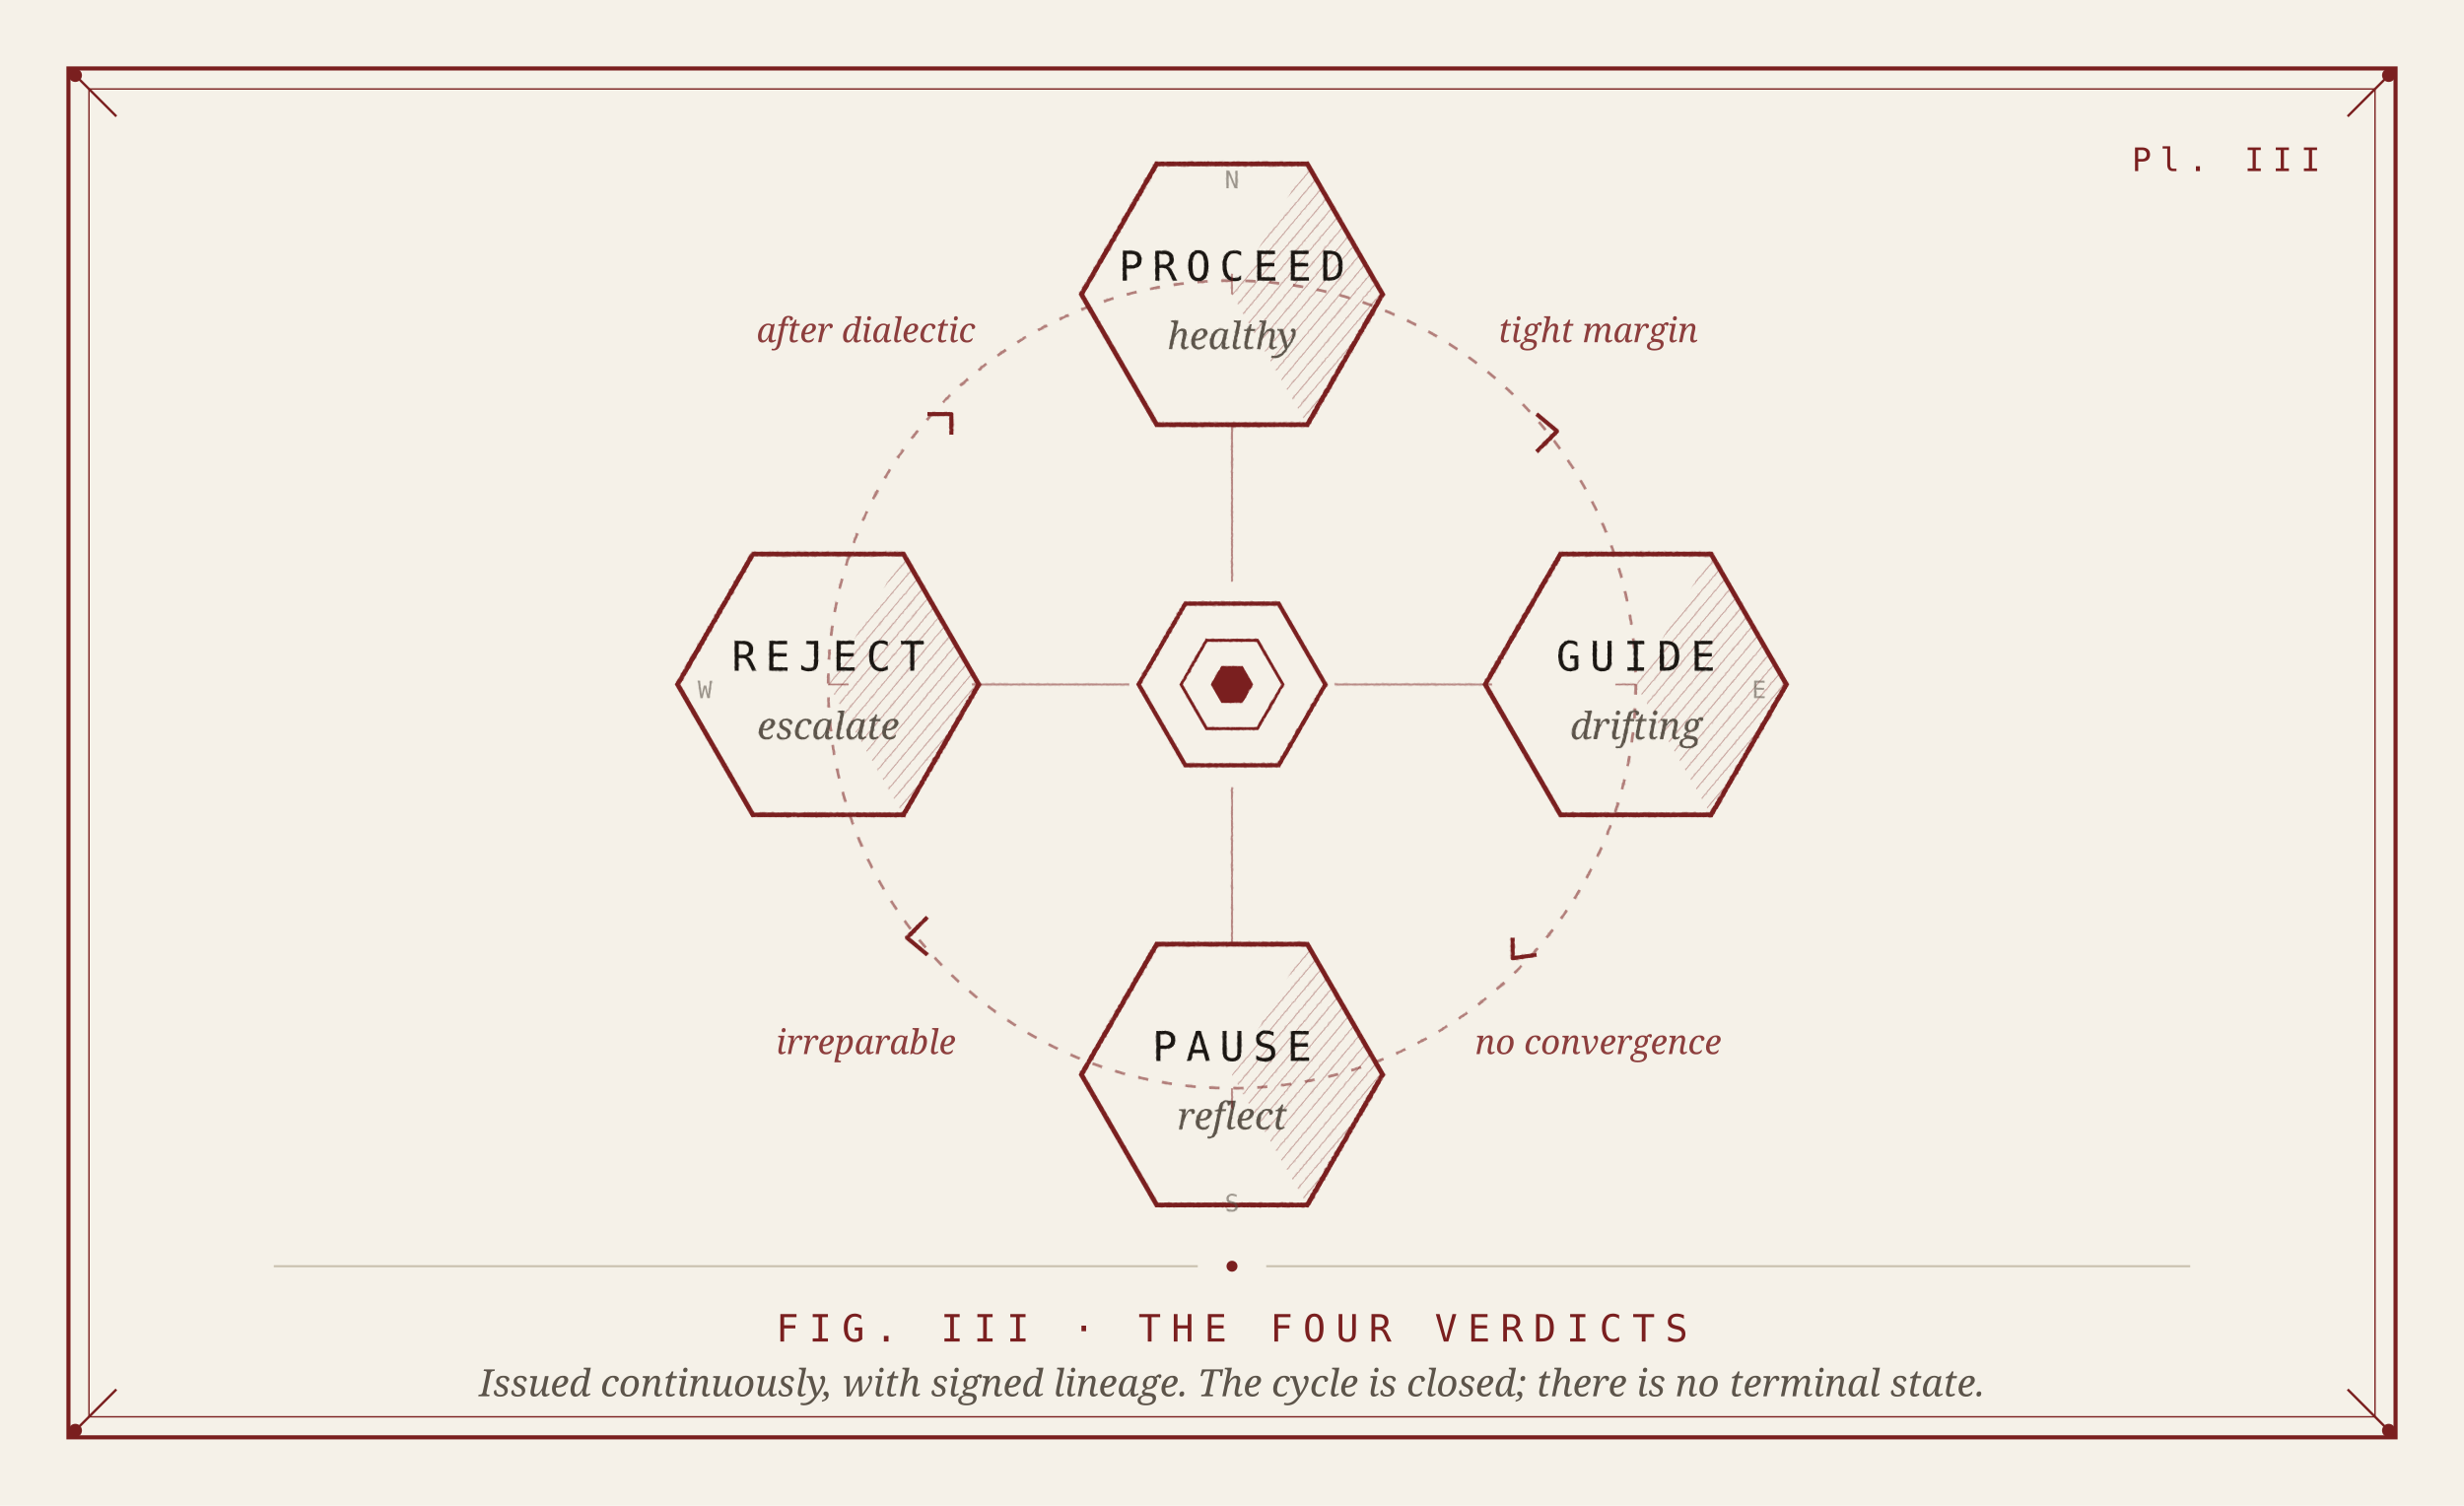
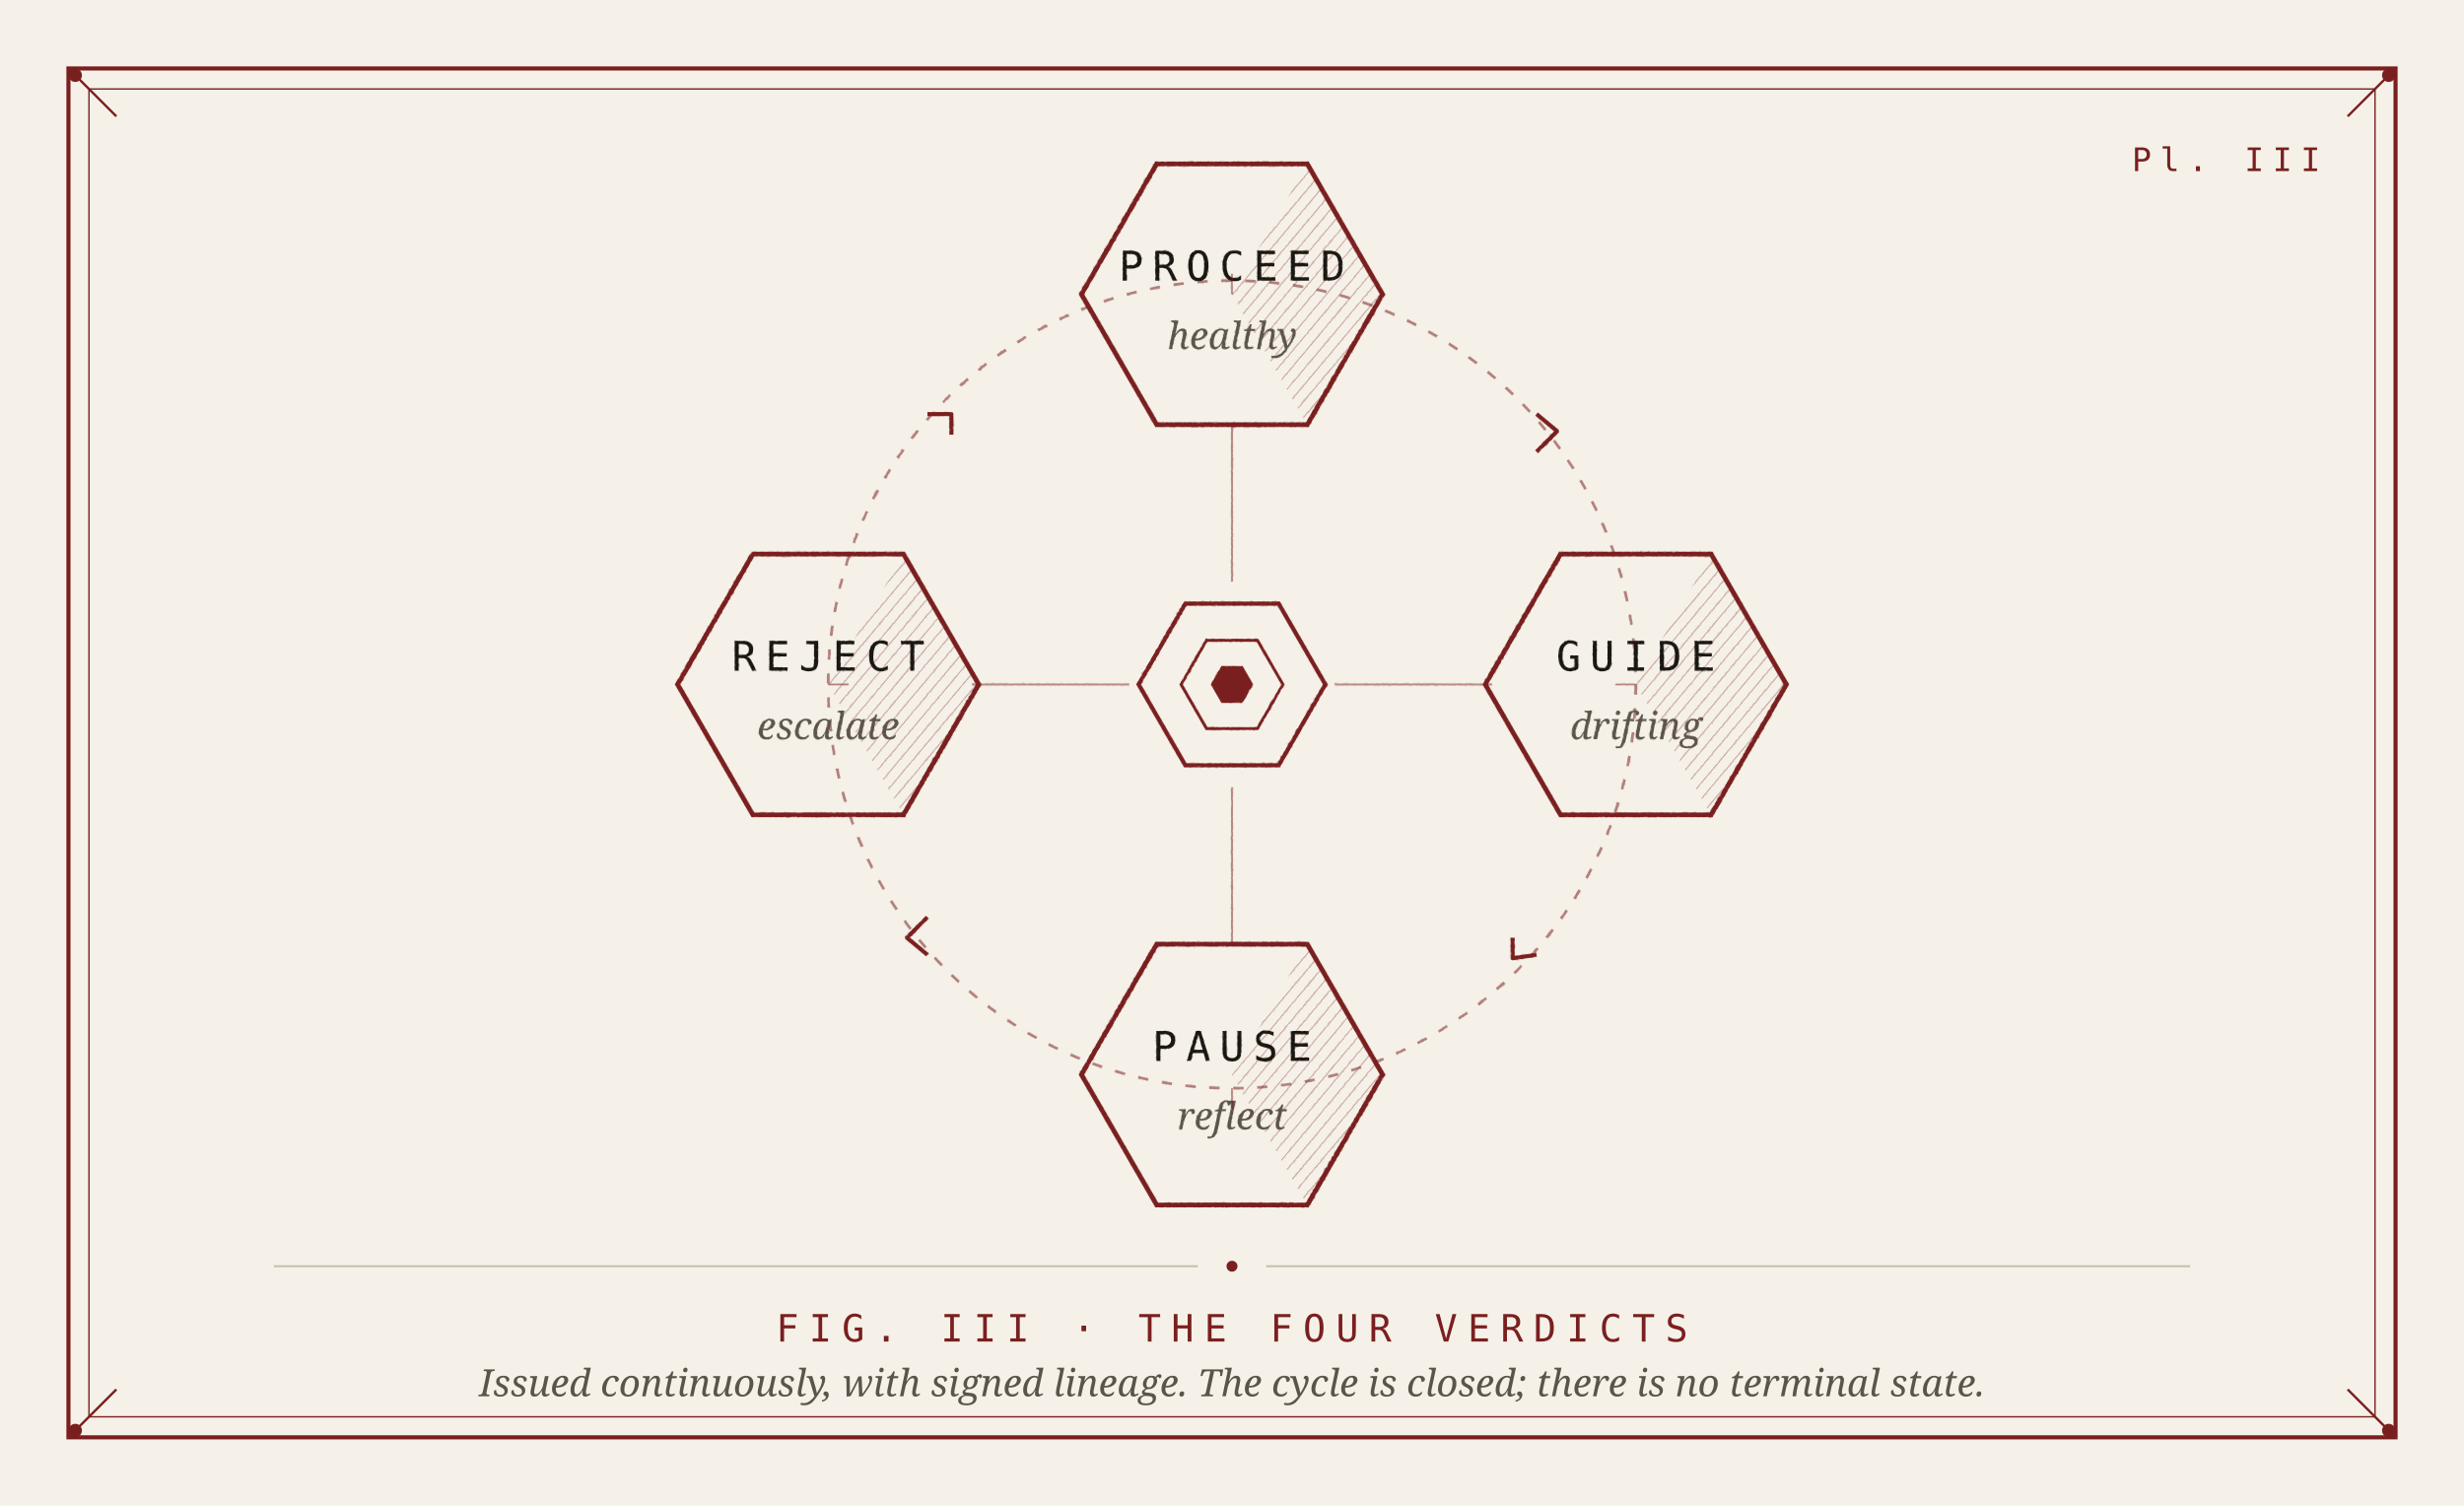
<svg xmlns="http://www.w3.org/2000/svg" viewBox="0 0 720 440" width="2160" height="1320">
  <defs>
    <filter id="rough3" x="-2%" y="-2%" width="104%" height="104%">
      <feTurbulence type="fractalNoise" baseFrequency="0.95" numOctaves="2" seed="17" result="n" />
      <feDisplacementMap in="SourceGraphic" in2="n" scale="0.3" />
    </filter>
    <pattern id="vHatch" patternUnits="userSpaceOnUse" width="3" height="3" patternTransform="rotate(40)">
      <line x1="0" y1="0" x2="0" y2="3" stroke="#7A1F1F" stroke-width="0.4" opacity="0.6" />
    </pattern>
    <polygon id="vHex" points="-22,-38.1 22,-38.1 44,0 22,38.1 -22,38.1 -44,0" />
    <polygon id="vHexOuter" points="22,-38.1 44,0 22,38.1 0,0" />
    <polygon id="centerOuter" points="-22,-38.1 22,-38.1 44,0 22,38.1 -22,38.1 -44,0" />
    <polygon id="centerInner" points="-12,-20.8 12,-20.8 24,0 12,20.8 -12,20.8 -24,0" />
    <polygon id="centerDot" points="-5,-8.7 5,-8.7 10,0 5,8.7 -5,8.7 -10,0" />
  </defs>
  <rect width="720" height="440" fill="#F5F1E8" />
  <rect x="20" y="20" width="680" height="400" fill="none" stroke="#7A1F1F" stroke-width="1.2" />
  <rect x="26" y="26" width="668" height="388" fill="none" stroke="#7A1F1F" stroke-width="0.4" />
  <g stroke="#7A1F1F" stroke-width="0.7" fill="#7A1F1F">
    <line x1="20" y1="20" x2="34" y2="34" fill="none" />
    <circle cx="22" cy="22" r="1.6" />
    <line x1="700" y1="20" x2="686" y2="34" fill="none" />
    <circle cx="698" cy="22" r="1.6" />
    <line x1="20" y1="420" x2="34" y2="406" fill="none" />
    <circle cx="22" cy="418" r="1.6" />
    <line x1="700" y1="420" x2="686" y2="406" fill="none" />
    <circle cx="698" cy="418" r="1.6" />
  </g>
  <g filter="url(#rough3)">
    <circle cx="360" cy="200" r="118" fill="none" stroke="#7A1F1F" stroke-width="0.8" stroke-dasharray="3 4" opacity="0.55" />
    <g stroke="#7A1F1F" stroke-width="0.6" opacity="0.5">
      <line x1="360" y1="170" x2="360" y2="124" />
      <line x1="390" y1="200" x2="436" y2="200" />
      <line x1="360" y1="230" x2="360" y2="276" />
      <line x1="330" y1="200" x2="284" y2="200" />
    </g>
    <g transform="translate(360, 86)">
      <use href="#vHexOuter" fill="url(#vHatch)" opacity="0.9" />
      <use href="#vHex" fill="none" stroke="#7A1F1F" stroke-width="1.4" />
      <text y="-4" text-anchor="middle" font-family="'JetBrains Mono', ui-monospace, monospace" font-size="12" letter-spacing="2.6" fill="#1A1612" font-weight="500">PROCEED</text>
      <text y="16" text-anchor="middle" font-family="'Fraunces Variable', Georgia, serif" font-size="11" font-style="italic" fill="#5C544A">healthy</text>
    </g>
    <g transform="translate(478, 200)">
      <use href="#vHexOuter" fill="url(#vHatch)" opacity="0.9" />
      <use href="#vHex" fill="none" stroke="#7A1F1F" stroke-width="1.4" />
      <text y="-4" text-anchor="middle" font-family="'JetBrains Mono', ui-monospace, monospace" font-size="12" letter-spacing="2.6" fill="#1A1612" font-weight="500">GUIDE</text>
      <text y="16" text-anchor="middle" font-family="'Fraunces Variable', Georgia, serif" font-size="11" font-style="italic" fill="#5C544A">drifting</text>
    </g>
    <g transform="translate(360, 314)">
      <use href="#vHexOuter" fill="url(#vHatch)" opacity="0.9" />
      <use href="#vHex" fill="none" stroke="#7A1F1F" stroke-width="1.4" />
      <text y="-4" text-anchor="middle" font-family="'JetBrains Mono', ui-monospace, monospace" font-size="12" letter-spacing="2.6" fill="#1A1612" font-weight="500">PAUSE</text>
      <text y="16" text-anchor="middle" font-family="'Fraunces Variable', Georgia, serif" font-size="11" font-style="italic" fill="#5C544A">reflect</text>
    </g>
    <g transform="translate(242, 200)">
      <use href="#vHexOuter" fill="url(#vHatch)" opacity="0.9" />
      <use href="#vHex" fill="none" stroke="#7A1F1F" stroke-width="1.4" />
      <text y="-4" text-anchor="middle" font-family="'JetBrains Mono', ui-monospace, monospace" font-size="12" letter-spacing="2.6" fill="#1A1612" font-weight="500">REJECT</text>
      <text y="16" text-anchor="middle" font-family="'Fraunces Variable', Georgia, serif" font-size="11" font-style="italic" fill="#5C544A">escalate</text>
    </g>
    <g transform="translate(360, 200) scale(0.62)">
      <use href="#centerOuter" fill="none" stroke="#7A1F1F" stroke-width="2" />
      <use href="#centerInner" fill="none" stroke="#7A1F1F" stroke-width="1.4" />
      <use href="#centerDot" fill="#7A1F1F" />
    </g>
    <g stroke="#7A1F1F" stroke-width="1.2" fill="none" stroke-linejoin="round">
      <path d="M 449 121 L 455 126 L 449 132" />
      <path d="M 449 279 L 442 280 L 442 274" />
      <path d="M 271 279 L 265 274 L 271 268" />
      <path d="M 271 121 L 278 121 L 278 127" />
    </g>
-     <g font-family="'JetBrains Mono', ui-monospace, monospace" font-size="7" letter-spacing="1.5" fill="#5C544A" opacity="0.6" text-anchor="middle">
-       <text x="360" y="55">N</text>
-       <text x="514" y="204">E</text>
-       <text x="360" y="354">S</text>
-       <text x="206" y="204">W</text>
-     </g>
    <g stroke="#7A1F1F" stroke-width="0.5" opacity="0.55">
      <line x1="360" y1="80" x2="360" y2="86" />
      <line x1="478" y1="200" x2="472" y2="200" />
      <line x1="360" y1="318" x2="360" y2="324" />
      <line x1="242" y1="200" x2="248" y2="200" />
    </g>
-   </g>
-   <g font-family="'Fraunces Variable', Georgia, serif" font-size="10" font-style="italic" fill="#7A1F1F" opacity="0.85" text-anchor="middle">
-     <text x="467" y="100">tight margin</text>
-     <text x="467" y="308">no convergence</text>
-     <text x="253" y="308">irreparable</text>
-     <text x="253" y="100">after dialectic</text>
  </g>
  <text x="678" y="50" text-anchor="end" font-family="'JetBrains Mono', ui-monospace, monospace" font-size="9.5" letter-spacing="2.5" fill="#7A1F1F" font-weight="500">Pl. III</text>
  <line x1="80" y1="370" x2="350" y2="370" stroke="#C9C0AE" stroke-width="0.6" />
  <circle cx="360" cy="370" r="1.6" fill="#7A1F1F" />
  <line x1="370" y1="370" x2="640" y2="370" stroke="#C9C0AE" stroke-width="0.6" />
  <text x="360" y="392" font-family="'JetBrains Mono', ui-monospace, monospace" font-size="11" letter-spacing="3" fill="#7A1F1F" text-anchor="middle">
    FIG. III · THE FOUR VERDICTS
  </text>
  <text x="360" y="408" font-family="'Fraunces Variable', Georgia, serif" font-size="11" font-style="italic" fill="#5C544A" text-anchor="middle">
    Issued continuously, with signed lineage. The cycle is closed; there is no terminal state.
  </text>
</svg>
